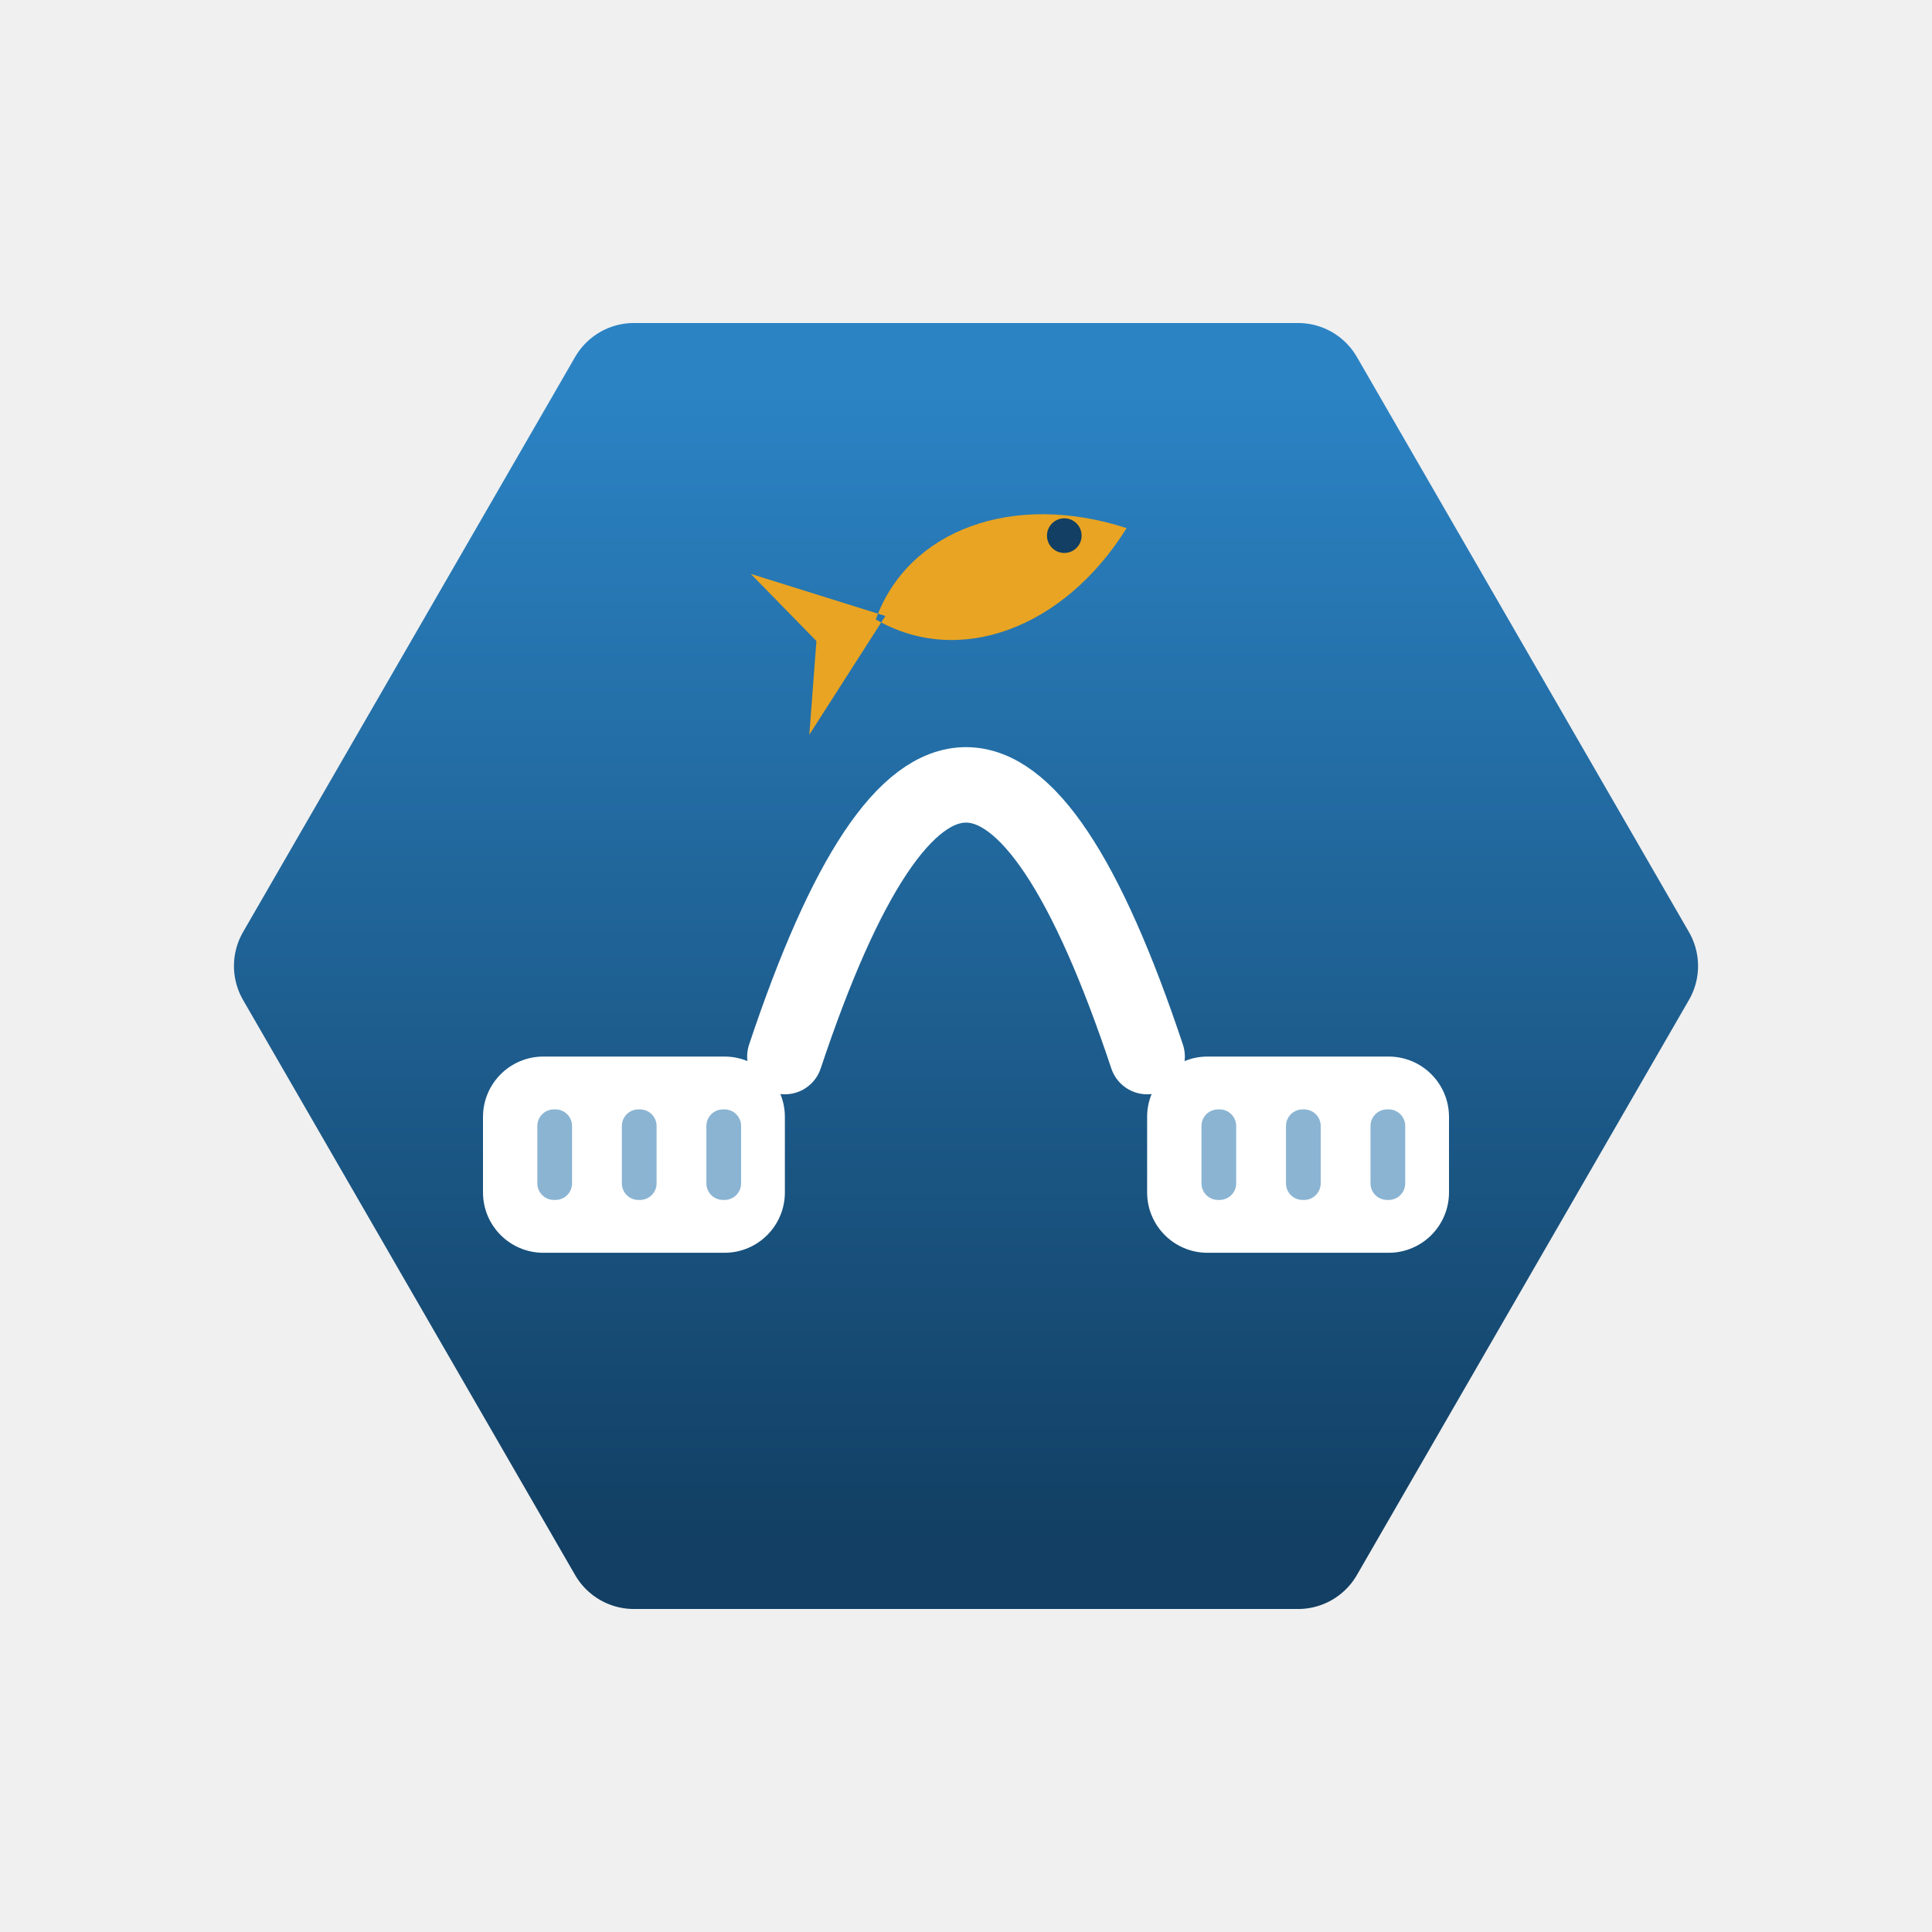
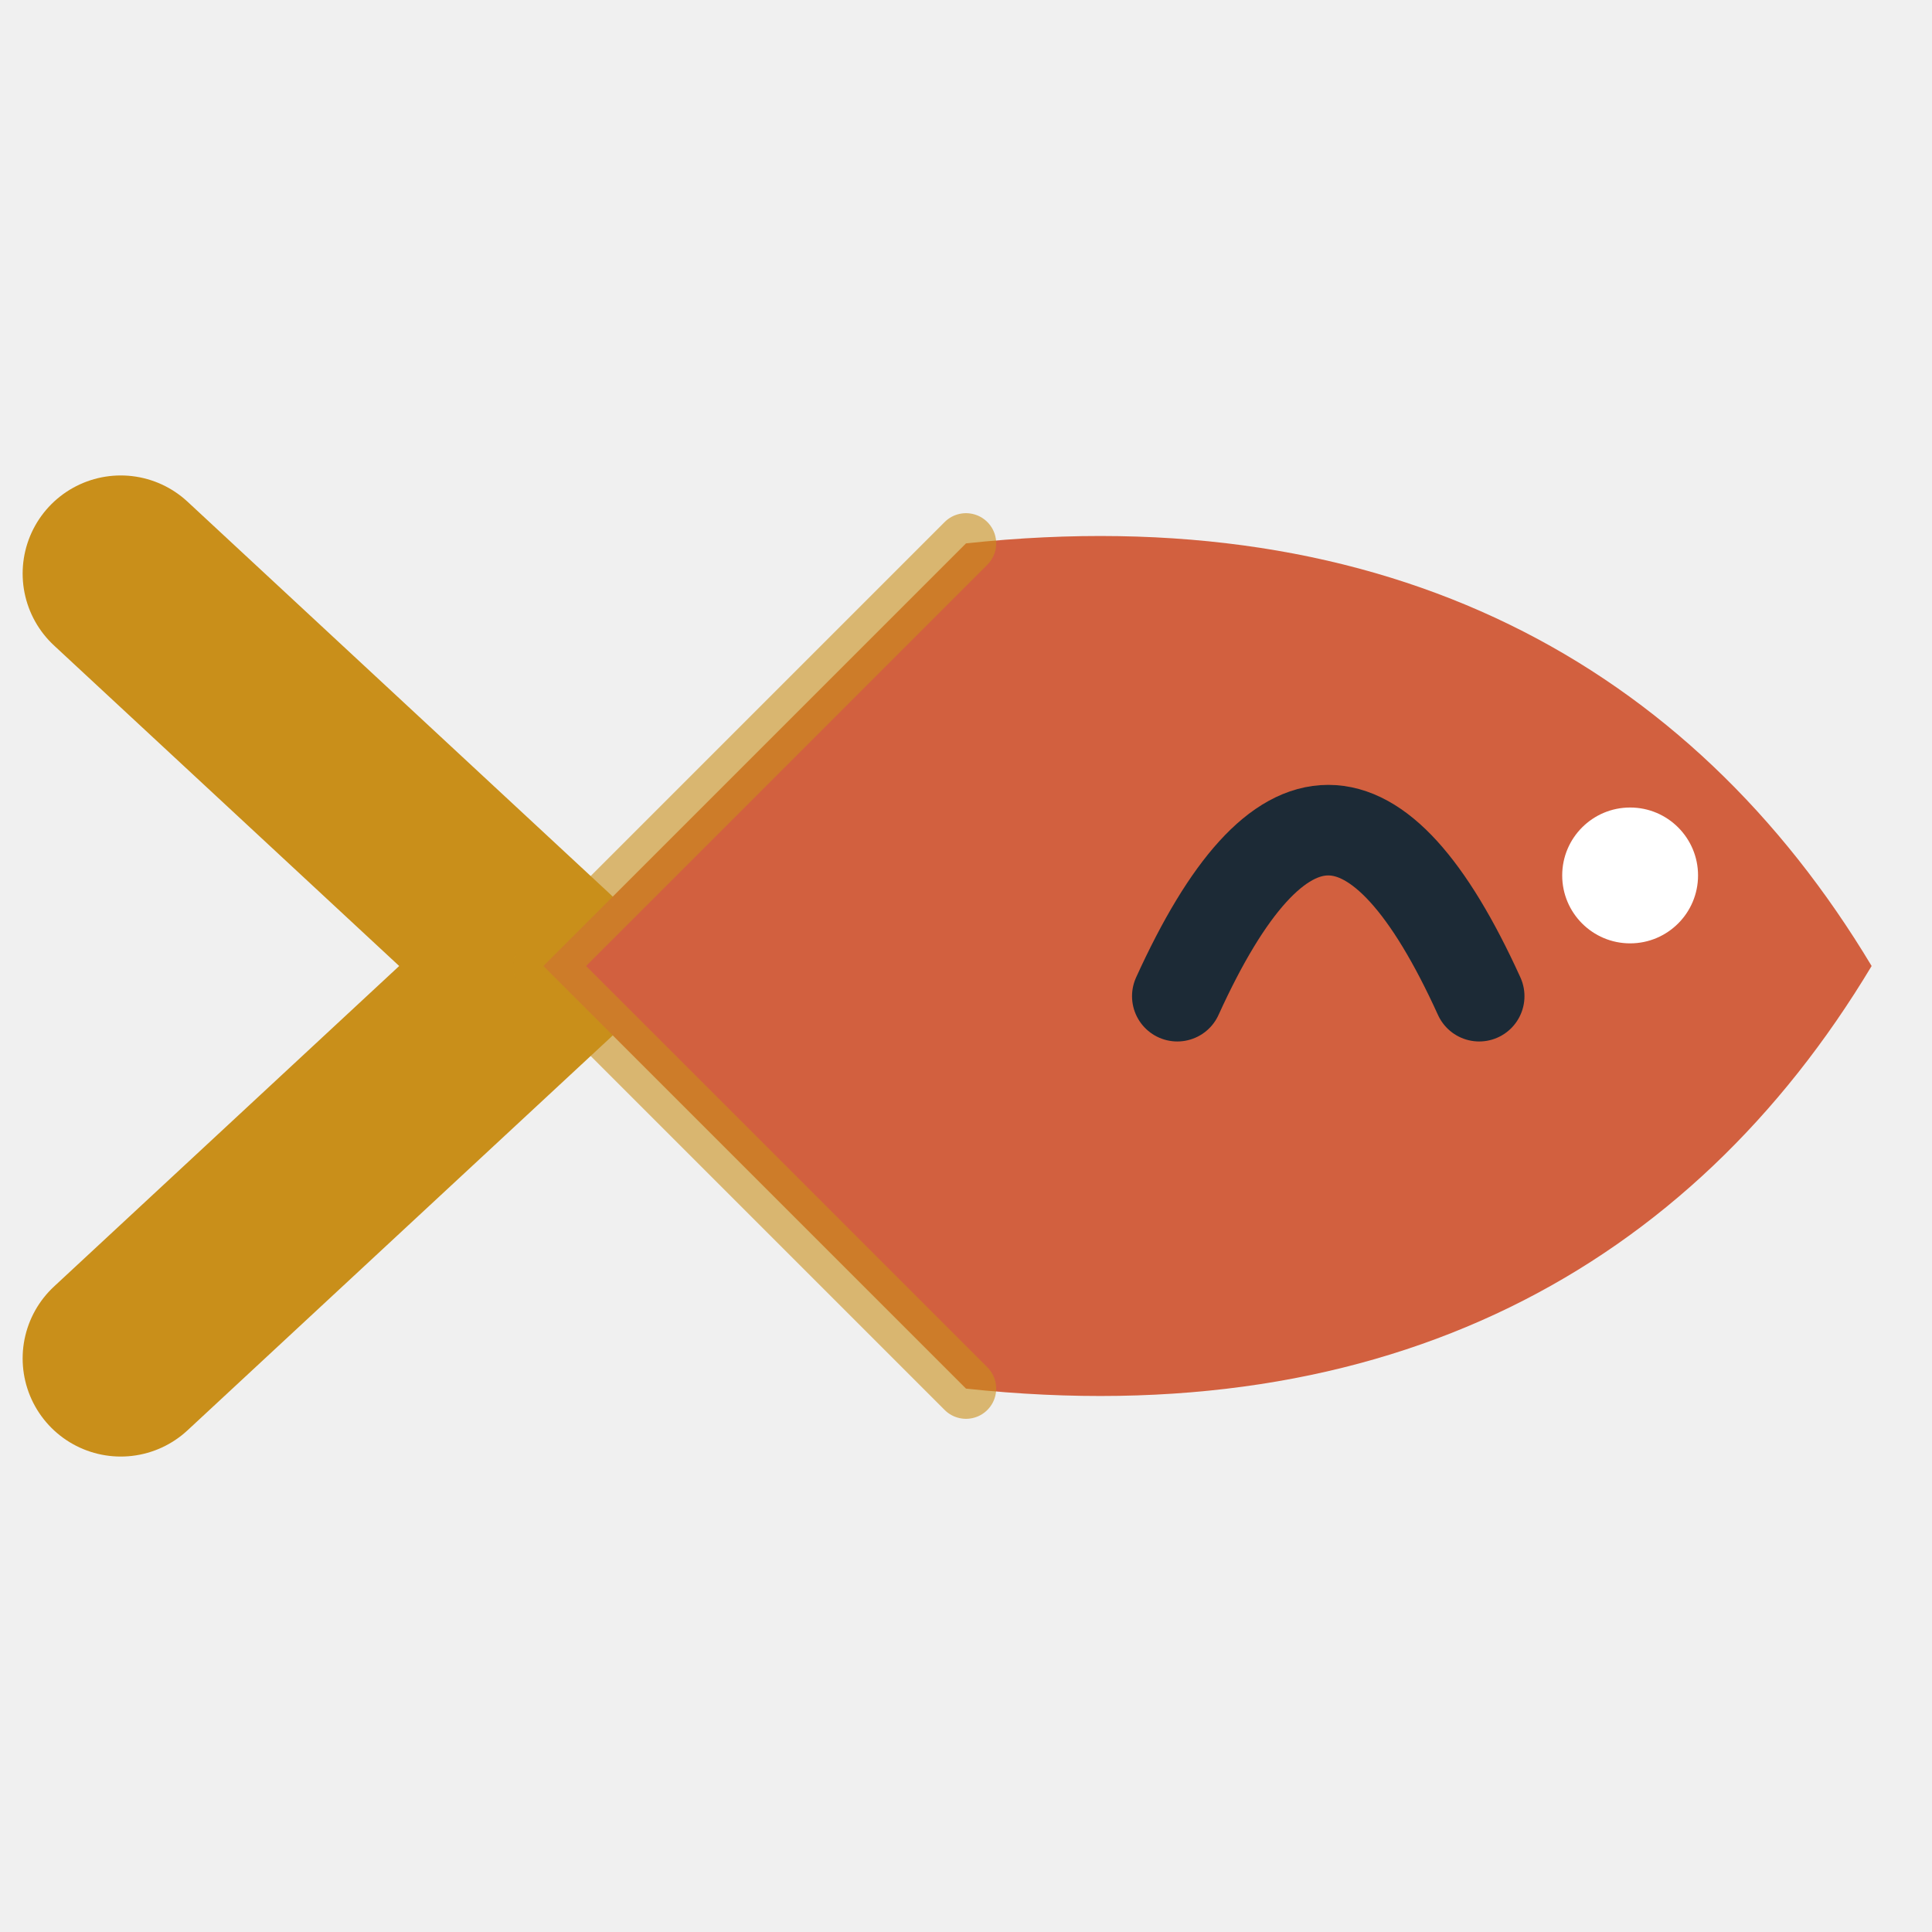
<svg xmlns="http://www.w3.org/2000/svg" viewBox="0 0 128 128" role="img" aria-label="Gravlax">
-   <defs>
-     <linearGradient id="gvx" x1="0" y1="0" x2="0" y2="1">
-       <stop offset="0" stop-color="#2b83c4" />
-       <stop offset="1" stop-color="#123f63" />
-     </linearGradient>
-   </defs>
-   <path d="M108.0,64.0 L86.0,102.1 L42.0,102.1 L20.0,64.0 L42.0,25.9 L86.0,25.9 Z" fill="url(#gvx)" stroke="url(#gvx)" stroke-width="9" stroke-linejoin="round" />
-   <rect x="32" y="70" width="20" height="13" rx="4" fill="#ffffff" />
-   <rect x="76" y="70" width="20" height="13" rx="4" fill="#ffffff" />
-   <rect x="35.6" y="73.5" width="2.3" height="6" rx="1.1" fill="#2b76ae" opacity="0.55" />
-   <rect x="41.2" y="73.5" width="2.3" height="6" rx="1.1" fill="#2b76ae" opacity="0.55" />
-   <rect x="46.8" y="73.5" width="2.3" height="6" rx="1.1" fill="#2b76ae" opacity="0.55" />
-   <rect x="79.6" y="73.5" width="2.3" height="6" rx="1.1" fill="#2b76ae" opacity="0.55" />
-   <rect x="85.2" y="73.5" width="2.3" height="6" rx="1.1" fill="#2b76ae" opacity="0.55" />
-   <rect x="90.8" y="73.5" width="2.3" height="6" rx="1.1" fill="#2b76ae" opacity="0.55" />
-   <path d="M52,70 Q64,34 76,70" fill="none" stroke="#ffffff" stroke-width="5" stroke-linecap="round" />
-   <g transform="translate(65,38.5) rotate(-20) scale(1.35)">
-     <path d="M-5.5,0 C-2.5,-3.6 3.0,-3.6 7.6,0 C3.0,3.6 -2.5,3.6 -5.5,0 Z              M-5.0,0 L-10.5,-4.2 L-8.6,0 L-10.5,4.2 Z" fill="#e8a422" />
-     <circle cx="4.6" cy="-0.7" r="0.85" fill="#123f63" />
-   </g>
+   <path d="M8,38 L36,64 L8,90" fill="none" stroke="#c98f1a" stroke-width="13" stroke-linecap="round" stroke-linejoin="round" />
+   <path d="M36,64 L64,36 C92,33 112,44 124,64 C112,84 92,95 64,92 Z" fill="#D2603F" />
+   <path d="M64,36 L36,64 L64,92" fill="none" stroke="#c98f1a" stroke-width="4" stroke-linecap="round" stroke-linejoin="round" opacity="0.6" />
+   <path d="M78,66 Q88,44 98,66" fill="none" stroke="#1C2A36" stroke-width="6" stroke-linecap="round" />
+   <circle cx="108" cy="58" r="4.5" fill="#ffffff" />
</svg>
